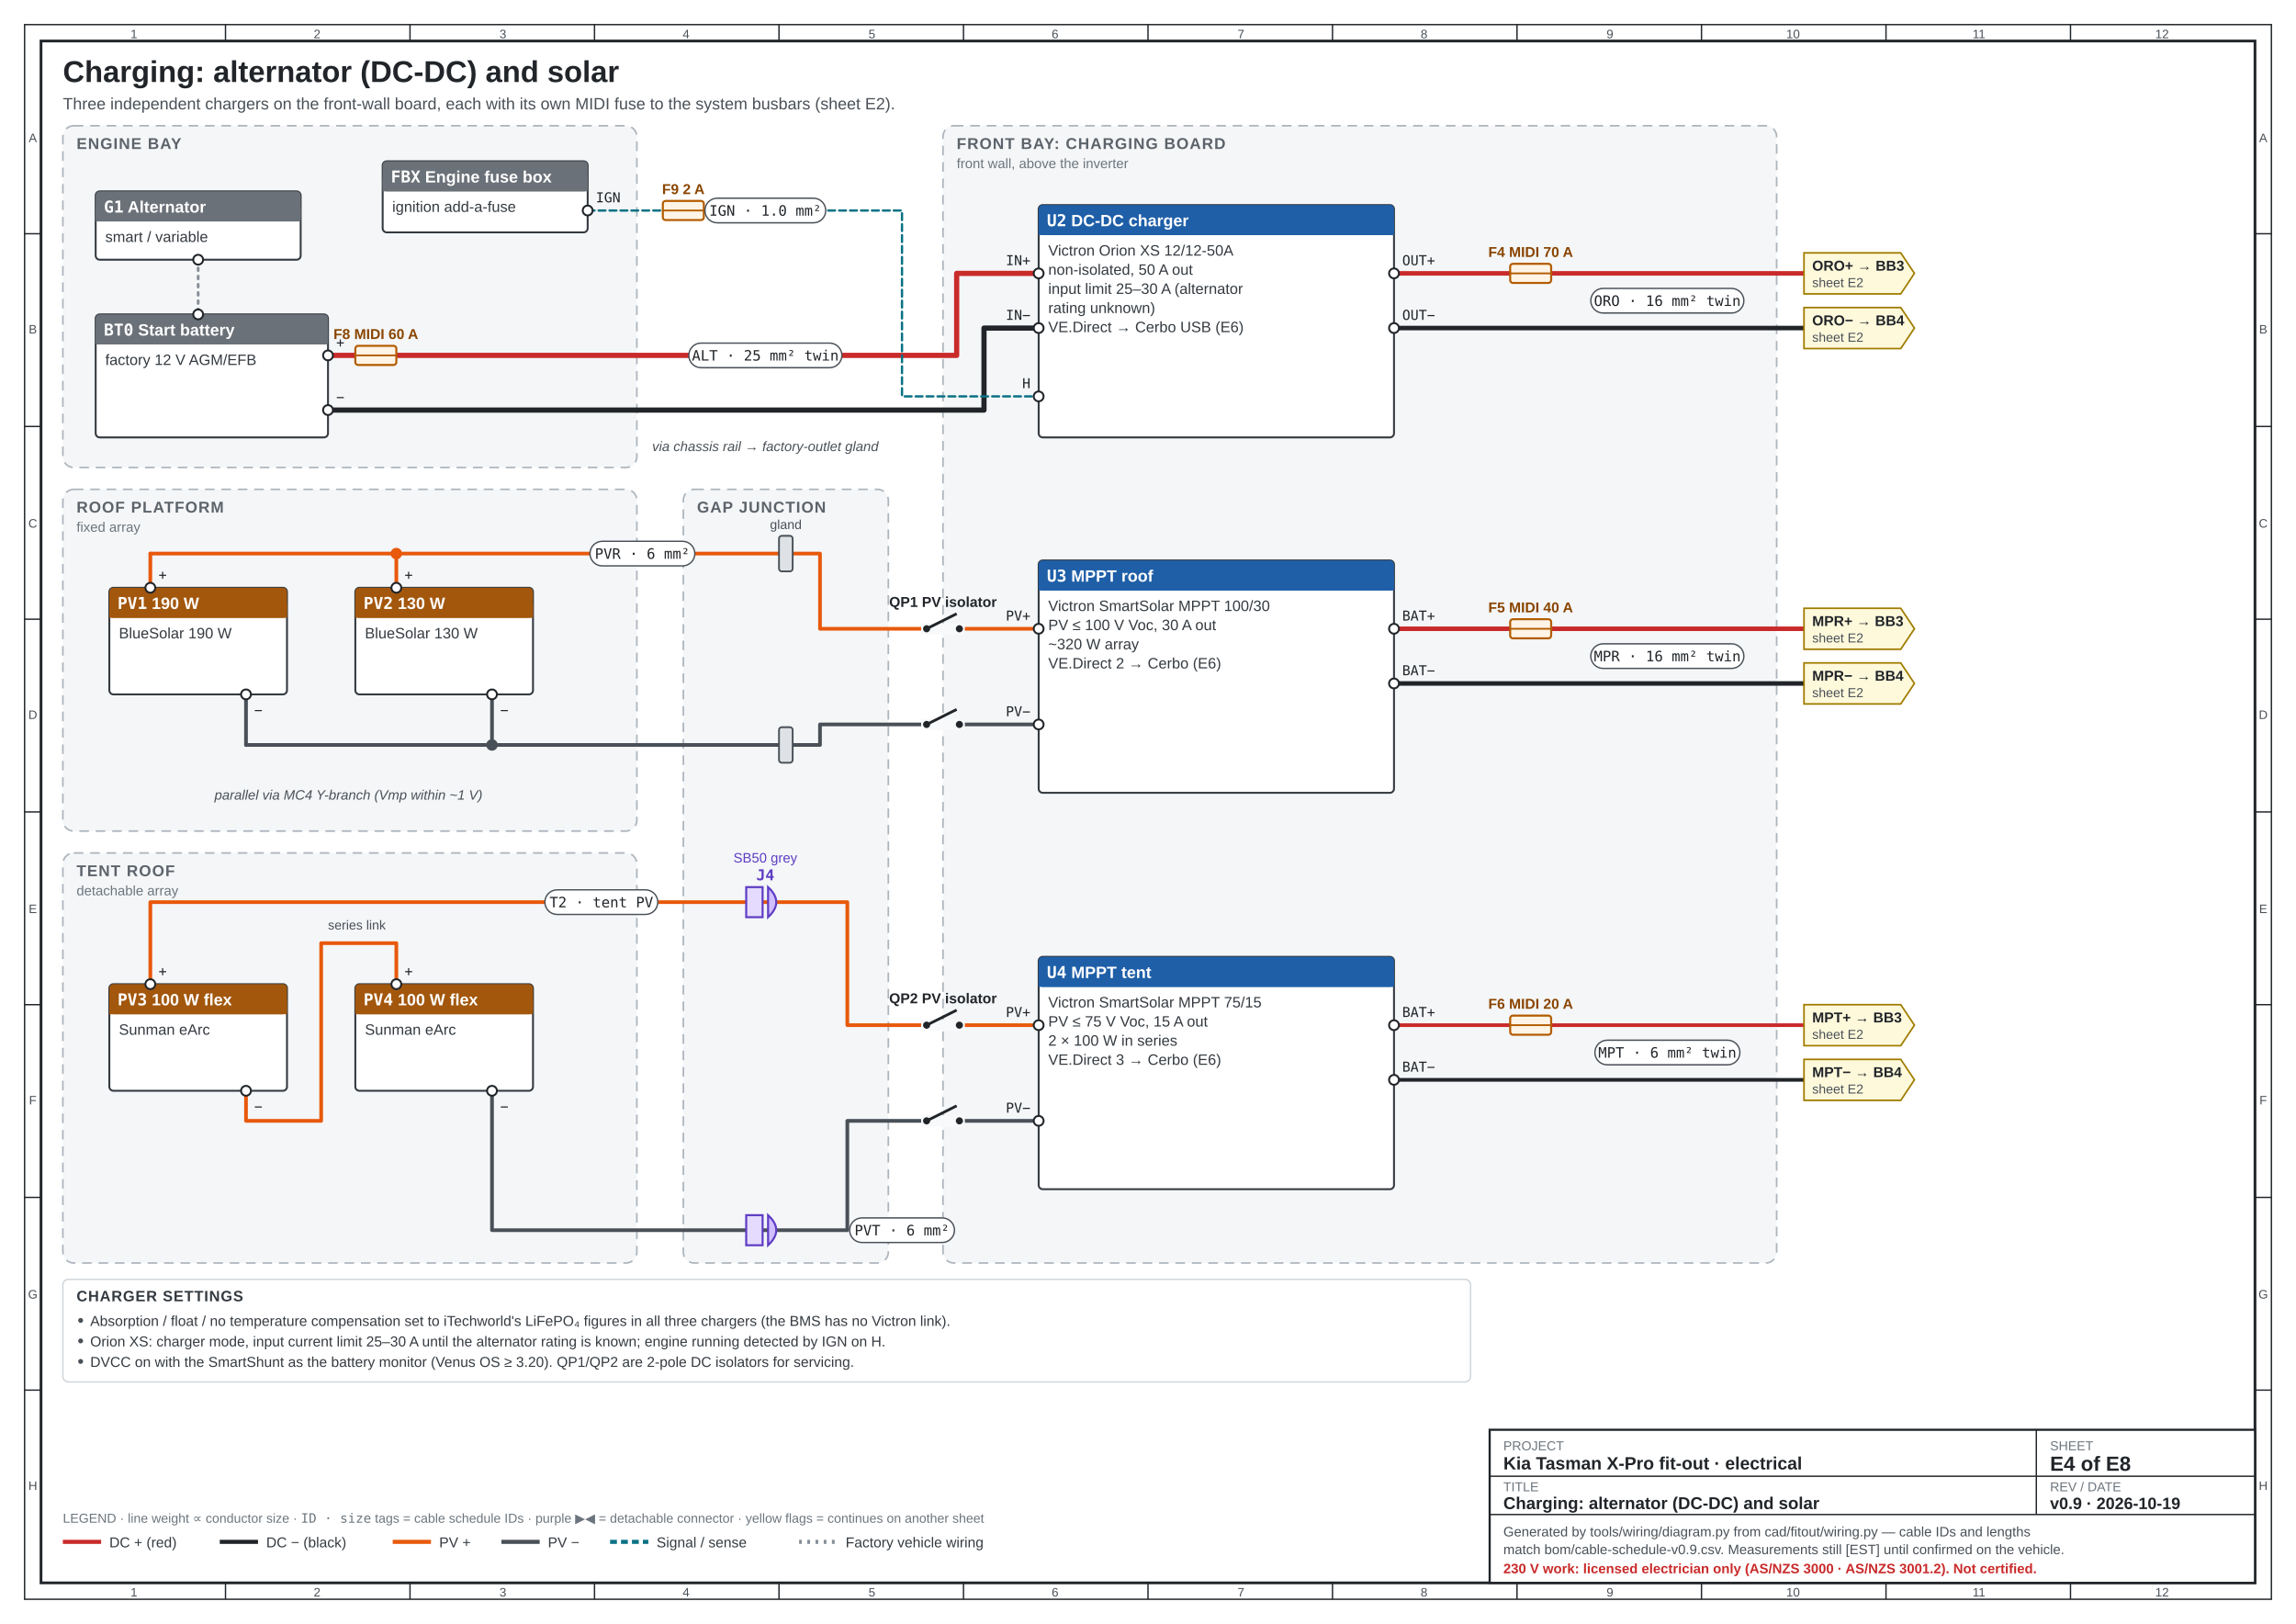
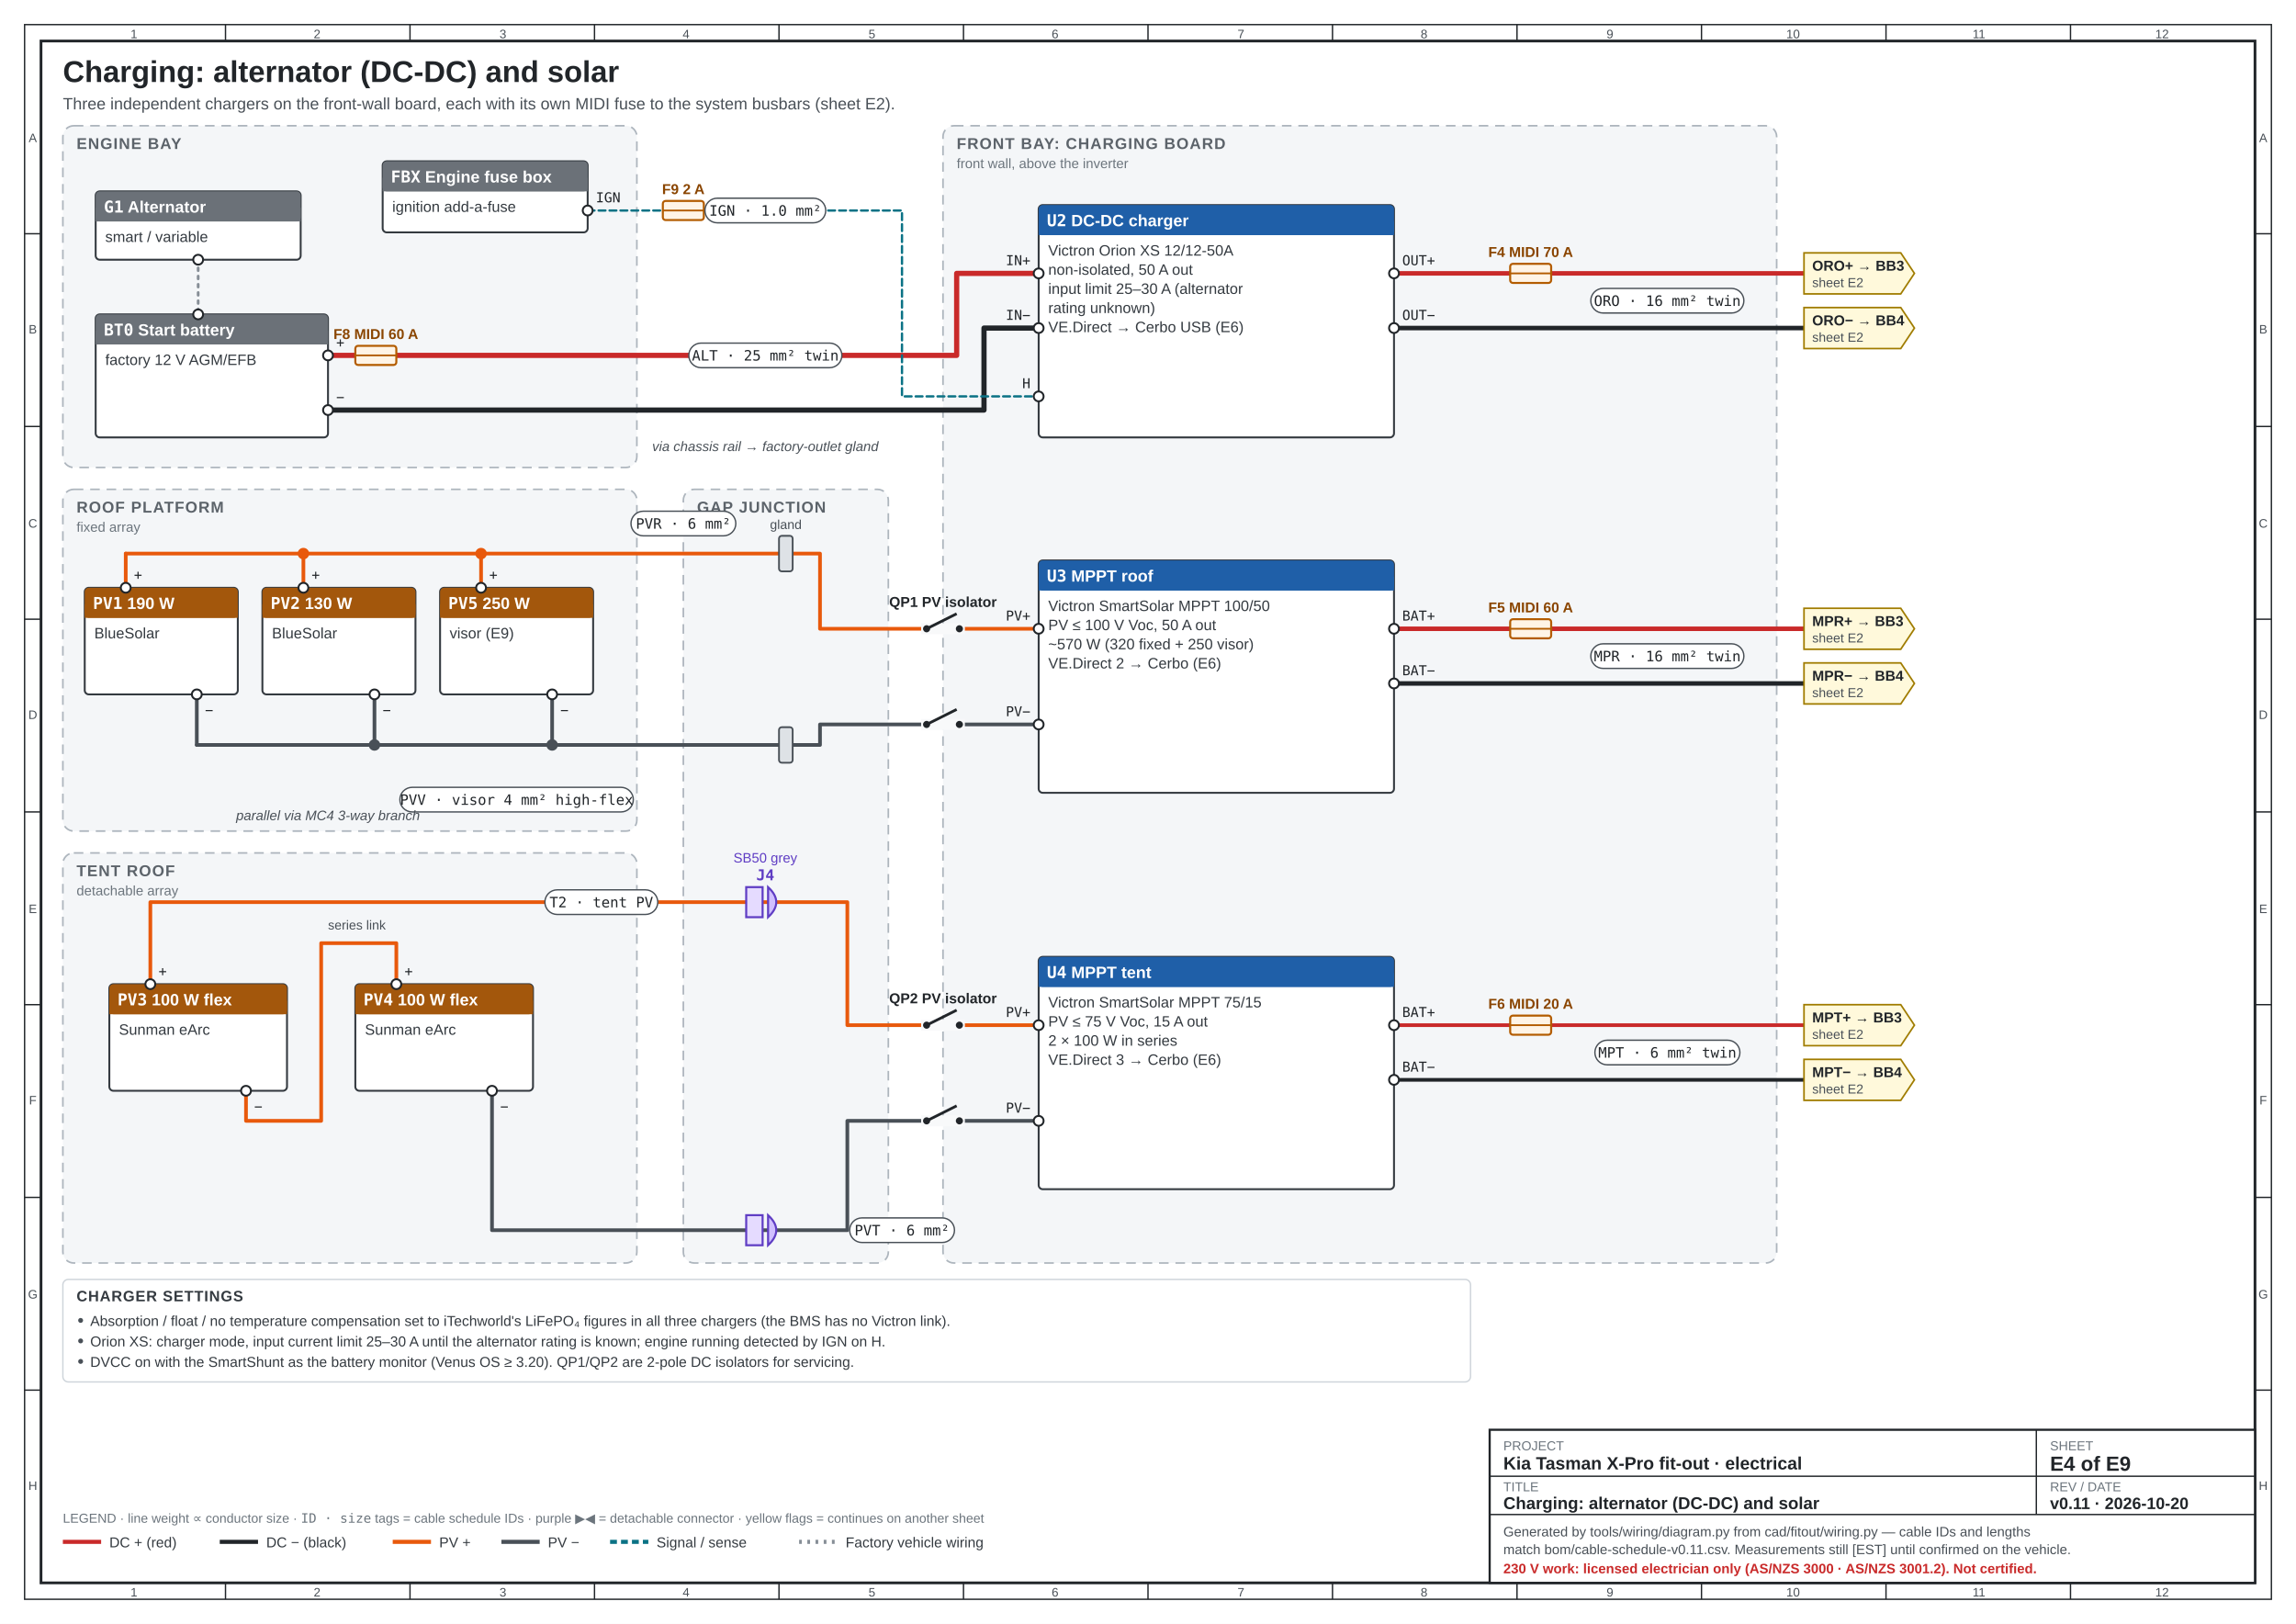
<svg xmlns="http://www.w3.org/2000/svg" viewBox="0 0 1680 1188" width="1680" height="1188" font-family="'IBM Plex Sans', 'Segoe UI', Arial, sans-serif" role="img" aria-label="Charging: alternator (DC-DC) and solar">
  <rect x="0" y="0" width="1680" height="1188" fill="#ffffff" />
  <rect x="18" y="18" width="1644" height="1152" fill="none" stroke="#212529" stroke-width="1" />
  <rect x="30" y="30" width="1620" height="1128" fill="none" stroke="#212529" stroke-width="2" />
  <text x="98" y="28" font-size="9" text-anchor="middle" fill="#495057">1</text>
  <text x="98" y="1168" font-size="9" text-anchor="middle" fill="#495057">1</text>
  <text x="232" y="28" font-size="9" text-anchor="middle" fill="#495057">2</text>
  <text x="232" y="1168" font-size="9" text-anchor="middle" fill="#495057">2</text>
  <line x1="165" y1="18" x2="165" y2="30" stroke="#212529" />
  <line x1="165" y1="1158" x2="165" y2="1170" stroke="#212529" />
  <text x="368" y="28" font-size="9" text-anchor="middle" fill="#495057">3</text>
  <text x="368" y="1168" font-size="9" text-anchor="middle" fill="#495057">3</text>
  <line x1="300" y1="18" x2="300" y2="30" stroke="#212529" />
  <line x1="300" y1="1158" x2="300" y2="1170" stroke="#212529" />
  <text x="502" y="28" font-size="9" text-anchor="middle" fill="#495057">4</text>
  <text x="502" y="1168" font-size="9" text-anchor="middle" fill="#495057">4</text>
  <line x1="435" y1="18" x2="435" y2="30" stroke="#212529" />
  <line x1="435" y1="1158" x2="435" y2="1170" stroke="#212529" />
  <text x="638" y="28" font-size="9" text-anchor="middle" fill="#495057">5</text>
  <text x="638" y="1168" font-size="9" text-anchor="middle" fill="#495057">5</text>
  <line x1="570" y1="18" x2="570" y2="30" stroke="#212529" />
  <line x1="570" y1="1158" x2="570" y2="1170" stroke="#212529" />
  <text x="772" y="28" font-size="9" text-anchor="middle" fill="#495057">6</text>
  <text x="772" y="1168" font-size="9" text-anchor="middle" fill="#495057">6</text>
  <line x1="705" y1="18" x2="705" y2="30" stroke="#212529" />
  <line x1="705" y1="1158" x2="705" y2="1170" stroke="#212529" />
  <text x="908" y="28" font-size="9" text-anchor="middle" fill="#495057">7</text>
  <text x="908" y="1168" font-size="9" text-anchor="middle" fill="#495057">7</text>
  <line x1="840" y1="18" x2="840" y2="30" stroke="#212529" />
  <line x1="840" y1="1158" x2="840" y2="1170" stroke="#212529" />
  <text x="1042" y="28" font-size="9" text-anchor="middle" fill="#495057">8</text>
  <text x="1042" y="1168" font-size="9" text-anchor="middle" fill="#495057">8</text>
  <line x1="975" y1="18" x2="975" y2="30" stroke="#212529" />
  <line x1="975" y1="1158" x2="975" y2="1170" stroke="#212529" />
  <text x="1178" y="28" font-size="9" text-anchor="middle" fill="#495057">9</text>
  <text x="1178" y="1168" font-size="9" text-anchor="middle" fill="#495057">9</text>
  <line x1="1110" y1="18" x2="1110" y2="30" stroke="#212529" />
  <line x1="1110" y1="1158" x2="1110" y2="1170" stroke="#212529" />
  <text x="1312" y="28" font-size="9" text-anchor="middle" fill="#495057">10</text>
  <text x="1312" y="1168" font-size="9" text-anchor="middle" fill="#495057">10</text>
  <line x1="1245" y1="18" x2="1245" y2="30" stroke="#212529" />
  <line x1="1245" y1="1158" x2="1245" y2="1170" stroke="#212529" />
  <text x="1448" y="28" font-size="9" text-anchor="middle" fill="#495057">11</text>
  <text x="1448" y="1168" font-size="9" text-anchor="middle" fill="#495057">11</text>
  <line x1="1380" y1="18" x2="1380" y2="30" stroke="#212529" />
  <line x1="1380" y1="1158" x2="1380" y2="1170" stroke="#212529" />
  <text x="1582" y="28" font-size="9" text-anchor="middle" fill="#495057">12</text>
  <text x="1582" y="1168" font-size="9" text-anchor="middle" fill="#495057">12</text>
  <line x1="1515" y1="18" x2="1515" y2="30" stroke="#212529" />
  <line x1="1515" y1="1158" x2="1515" y2="1170" stroke="#212529" />
  <text x="24" y="104" font-size="9" text-anchor="middle" fill="#495057">A</text>
  <text x="1656" y="104" font-size="9" text-anchor="middle" fill="#495057">A</text>
  <text x="24" y="244" font-size="9" text-anchor="middle" fill="#495057">B</text>
  <text x="1656" y="244" font-size="9" text-anchor="middle" fill="#495057">B</text>
  <line x1="18" y1="171" x2="30" y2="171" stroke="#212529" />
  <line x1="1650" y1="171" x2="1662" y2="171" stroke="#212529" />
  <text x="24" y="386" font-size="9" text-anchor="middle" fill="#495057">C</text>
  <text x="1656" y="386" font-size="9" text-anchor="middle" fill="#495057">C</text>
  <line x1="18" y1="312" x2="30" y2="312" stroke="#212529" />
  <line x1="1650" y1="312" x2="1662" y2="312" stroke="#212529" />
  <text x="24" y="526" font-size="9" text-anchor="middle" fill="#495057">D</text>
  <text x="1656" y="526" font-size="9" text-anchor="middle" fill="#495057">D</text>
  <line x1="18" y1="453" x2="30" y2="453" stroke="#212529" />
  <line x1="1650" y1="453" x2="1662" y2="453" stroke="#212529" />
  <text x="24" y="668" font-size="9" text-anchor="middle" fill="#495057">E</text>
  <text x="1656" y="668" font-size="9" text-anchor="middle" fill="#495057">E</text>
  <line x1="18" y1="594" x2="30" y2="594" stroke="#212529" />
  <line x1="1650" y1="594" x2="1662" y2="594" stroke="#212529" />
  <text x="24" y="808" font-size="9" text-anchor="middle" fill="#495057">F</text>
  <text x="1656" y="808" font-size="9" text-anchor="middle" fill="#495057">F</text>
  <line x1="18" y1="735" x2="30" y2="735" stroke="#212529" />
  <line x1="1650" y1="735" x2="1662" y2="735" stroke="#212529" />
  <text x="24" y="950" font-size="9" text-anchor="middle" fill="#495057">G</text>
  <text x="1656" y="950" font-size="9" text-anchor="middle" fill="#495057">G</text>
  <line x1="18" y1="876" x2="30" y2="876" stroke="#212529" />
  <line x1="1650" y1="876" x2="1662" y2="876" stroke="#212529" />
  <text x="24" y="1090" font-size="9" text-anchor="middle" fill="#495057">H</text>
  <text x="1656" y="1090" font-size="9" text-anchor="middle" fill="#495057">H</text>
  <line x1="18" y1="1017" x2="30" y2="1017" stroke="#212529" />
  <line x1="1650" y1="1017" x2="1662" y2="1017" stroke="#212529" />
  <text x="46" y="60" font-size="22" font-weight="700" fill="#212529">Charging: alternator (DC-DC) and solar</text>
  <text x="46" y="80" font-size="12" fill="#495057">Three independent chargers on the front-wall board, each with its own MIDI fuse to the system busbars (sheet E2).</text>
  <rect x="1090" y="1046" width="560" height="112" fill="#ffffff" stroke="#212529" stroke-width="1.6" />
  <line x1="1090" y1="1080" x2="1650" y2="1080" stroke="#212529" />
  <line x1="1090" y1="1108" x2="1650" y2="1108" stroke="#212529" />
  <line x1="1490" y1="1080" x2="1490" y2="1108" stroke="#212529" />
  <line x1="1490" y1="1046" x2="1490" y2="1080" stroke="#212529" />
  <text x="1100" y="1061" font-size="9.5" fill="#6c757d">PROJECT</text>
  <text x="1100" y="1075" font-size="13" font-weight="700" fill="#212529">Kia Tasman X-Pro fit-out · electrical</text>
  <text x="1500" y="1061" font-size="9.5" fill="#6c757d">SHEET</text>
-   <text x="1500" y="1076" font-size="15" font-weight="700" fill="#212529">E4 of E8</text>
+   <text x="1500" y="1076" font-size="15" font-weight="700" fill="#212529">E4 of E9</text>
  <text x="1100" y="1091" font-size="9.5" fill="#6c757d">TITLE</text>
  <text x="1100" y="1104" font-size="12.5" font-weight="600" fill="#212529">Charging: alternator (DC-DC) and solar</text>
  <text x="1500" y="1091" font-size="9.5" fill="#6c757d">REV / DATE</text>
-   <text x="1500" y="1104" font-size="12" font-weight="600" fill="#212529">v0.9 · 2026-10-19</text>
+   <text x="1500" y="1104" font-size="12" font-weight="600" fill="#212529">v0.11 · 2026-10-20</text>
  <text x="1100" y="1124" font-size="10" fill="#495057">Generated by tools/wiring/diagram.py from cad/fitout/wiring.py — cable IDs and lengths</text>
-   <text x="1100" y="1137" font-size="10" fill="#495057">match bom/cable-schedule-v0.9.csv. Measurements still [EST] until confirmed on the vehicle.</text>
+   <text x="1100" y="1137" font-size="10" fill="#495057">match bom/cable-schedule-v0.11.csv. Measurements still [EST] until confirmed on the vehicle.</text>
  <text x="1100" y="1151" font-size="10" font-weight="700" fill="#c92a2a">230 V work: licensed electrician only (AS/NZS 3000 · AS/NZS 3001.2). Not certified.</text>
  <line x1="46" y1="1128" x2="74" y2="1128" stroke="#c92a2a" stroke-width="3" />
  <text x="80" y="1132" font-size="10.5" fill="#343a40">DC + (red)</text>
  <line x1="160.8" y1="1128" x2="188.8" y2="1128" stroke="#212529" stroke-width="3" />
  <text x="194.8" y="1132" font-size="10.5" fill="#343a40">DC − (black)</text>
  <line x1="287.36" y1="1128" x2="315.36" y2="1128" stroke="#e8590c" stroke-width="3" />
  <text x="321.36" y="1132" font-size="10.5" fill="#343a40">PV +</text>
  <line x1="366.88" y1="1128" x2="394.88" y2="1128" stroke="#495057" stroke-width="3" />
  <text x="400.88" y="1132" font-size="10.5" fill="#343a40">PV −</text>
  <line x1="446.4" y1="1128" x2="474.4" y2="1128" stroke="#0b7285" stroke-width="3" stroke-dasharray="5 3" />
  <text x="480.4" y="1132" font-size="10.5" fill="#343a40">Signal / sense</text>
  <line x1="584.72" y1="1128" x2="612.72" y2="1128" stroke="#868e96" stroke-width="3" stroke-dasharray="2 4" />
  <text x="618.72" y="1132" font-size="10.5" fill="#343a40">Factory vehicle wiring</text>
  <text x="46" y="1114" font-size="9.5" fill="#6c757d">LEGEND · line weight ∝ conductor size · <tspan font-family="'IBM Plex Mono', Consolas, monospace">ID · size</tspan> tags = cable schedule IDs · purple ▶◀ = detachable connector · yellow flags = continues on another sheet</text>
  <rect x="46" y="92" width="420" height="250" rx="8" fill="#f4f6f8" stroke="#adb5bd" stroke-width="1.2" stroke-dasharray="7 5" />
  <text x="56" y="109" font-size="11.5" font-weight="700" letter-spacing="0.06em" fill="#5c636a">ENGINE BAY</text>
  <rect x="46" y="358" width="420" height="250" rx="8" fill="#f4f6f8" stroke="#adb5bd" stroke-width="1.2" stroke-dasharray="7 5" />
  <text x="56" y="375" font-size="11.5" font-weight="700" letter-spacing="0.06em" fill="#5c636a">ROOF PLATFORM</text>
  <text x="56" y="389" font-size="10" fill="#6c757d">fixed array</text>
  <rect x="46" y="624" width="420" height="300" rx="8" fill="#f4f6f8" stroke="#adb5bd" stroke-width="1.2" stroke-dasharray="7 5" />
  <text x="56" y="641" font-size="11.5" font-weight="700" letter-spacing="0.06em" fill="#5c636a">TENT ROOF</text>
  <text x="56" y="655" font-size="10" fill="#6c757d">detachable array</text>
  <rect x="500" y="358" width="150" height="566" rx="8" fill="#f4f6f8" stroke="#adb5bd" stroke-width="1.2" stroke-dasharray="7 5" />
  <text x="510" y="375" font-size="11.5" font-weight="700" letter-spacing="0.06em" fill="#5c636a">GAP JUNCTION</text>
  <rect x="690" y="92" width="610" height="832" rx="8" fill="#f4f6f8" stroke="#adb5bd" stroke-width="1.2" stroke-dasharray="7 5" />
  <text x="700" y="109" font-size="11.5" font-weight="700" letter-spacing="0.06em" fill="#5c636a">FRONT BAY: CHARGING BOARD</text>
  <text x="700" y="123" font-size="10" fill="#6c757d">front wall, above the inverter</text>
  <polyline points="145.0,190.0 145.0,230.0" fill="none" stroke="#868e96" stroke-width="2.0" stroke-dasharray="2 4" stroke-linejoin="round" stroke-linecap="round" />
  <polyline points="240.0,260.0 700.0,260.0 700.0,200.0 760.0,200.0" fill="none" stroke="#c92a2a" stroke-width="3.8" stroke-linejoin="round" stroke-linecap="round" />
  <polyline points="240.0,300.0 720.0,300.0 720.0,240.0 760.0,240.0" fill="none" stroke="#212529" stroke-width="3.8" stroke-linejoin="round" stroke-linecap="round" />
  <polyline points="430.0,154.0 660.0,154.0 660.0,290.0 760.0,290.0" fill="none" stroke="#0b7285" stroke-width="1.7" stroke-dasharray="5 3" stroke-linejoin="round" stroke-linecap="round" />
-   <polyline points="110.0,430.0 110.0,405.0" fill="none" stroke="#e8590c" stroke-width="2.7" stroke-linejoin="round" stroke-linecap="round" />
-   <polyline points="180.0,508.0 180.0,545.0" fill="none" stroke="#495057" stroke-width="2.7" stroke-linejoin="round" stroke-linecap="round" />
-   <polyline points="290.0,430.0 290.0,405.0" fill="none" stroke="#e8590c" stroke-width="2.7" stroke-linejoin="round" stroke-linecap="round" />
-   <polyline points="360.0,508.0 360.0,545.0" fill="none" stroke="#495057" stroke-width="2.7" stroke-linejoin="round" stroke-linecap="round" />
-   <polyline points="110.0,405.0 600.0,405.0 600.0,460.0 760.0,460.0" fill="none" stroke="#e8590c" stroke-width="2.7" stroke-linejoin="round" stroke-linecap="round" />
-   <polyline points="180.0,545.0 600.0,545.0 600.0,530.0 760.0,530.0" fill="none" stroke="#495057" stroke-width="2.7" stroke-linejoin="round" stroke-linecap="round" />
+   <polyline points="92.0,430.0 92.0,405.0" fill="none" stroke="#e8590c" stroke-width="2.7" stroke-linejoin="round" stroke-linecap="round" />
+   <polyline points="144.0,508.0 144.0,545.0" fill="none" stroke="#495057" stroke-width="2.7" stroke-linejoin="round" stroke-linecap="round" />
+   <polyline points="222.0,430.0 222.0,405.0" fill="none" stroke="#e8590c" stroke-width="2.7" stroke-linejoin="round" stroke-linecap="round" />
+   <polyline points="274.0,508.0 274.0,545.0" fill="none" stroke="#495057" stroke-width="2.7" stroke-linejoin="round" stroke-linecap="round" />
+   <polyline points="352.0,430.0 352.0,405.0" fill="none" stroke="#e8590c" stroke-width="2.7" stroke-linejoin="round" stroke-linecap="round" />
+   <polyline points="404.0,508.0 404.0,545.0" fill="none" stroke="#495057" stroke-width="2.7" stroke-linejoin="round" stroke-linecap="round" />
+   <polyline points="92.0,405.0 600.0,405.0 600.0,460.0 760.0,460.0" fill="none" stroke="#e8590c" stroke-width="2.7" stroke-linejoin="round" stroke-linecap="round" />
+   <polyline points="144.0,545.0 600.0,545.0 600.0,530.0 760.0,530.0" fill="none" stroke="#495057" stroke-width="2.7" stroke-linejoin="round" stroke-linecap="round" />
  <polyline points="180.0,798.0 180.0,820.0 235.0,820.0 235.0,690.0 290.0,690.0 290.0,720.0" fill="none" stroke="#e8590c" stroke-width="2.7" stroke-linejoin="round" stroke-linecap="round" />
  <polyline points="110.0,720.0 110.0,660.0 620.0,660.0 620.0,750.0 760.0,750.0" fill="none" stroke="#e8590c" stroke-width="2.7" stroke-linejoin="round" stroke-linecap="round" />
  <polyline points="360.0,798.0 360.0,900.0 620.0,900.0 620.0,820.0 760.0,820.0" fill="none" stroke="#495057" stroke-width="2.7" stroke-linejoin="round" stroke-linecap="round" />
  <polyline points="1020.0,200.0 1320.0,200.0" fill="none" stroke="#c92a2a" stroke-width="3.3" stroke-linejoin="round" stroke-linecap="round" />
  <polyline points="1020.0,240.0 1320.0,240.0" fill="none" stroke="#212529" stroke-width="3.3" stroke-linejoin="round" stroke-linecap="round" />
  <polyline points="1020.0,460.0 1320.0,460.0" fill="none" stroke="#c92a2a" stroke-width="3.3" stroke-linejoin="round" stroke-linecap="round" />
  <polyline points="1020.0,500.0 1320.0,500.0" fill="none" stroke="#212529" stroke-width="3.3" stroke-linejoin="round" stroke-linecap="round" />
  <polyline points="1020.0,750.0 1320.0,750.0" fill="none" stroke="#c92a2a" stroke-width="2.7" stroke-linejoin="round" stroke-linecap="round" />
  <polyline points="1020.0,790.0 1320.0,790.0" fill="none" stroke="#212529" stroke-width="2.7" stroke-linejoin="round" stroke-linecap="round" />
  <rect x="260" y="253" width="30" height="14" rx="2" fill="#fff4e6" stroke="#b35c00" stroke-width="1.5" />
  <line x1="260" y1="260" x2="290" y2="260" stroke="#b35c00" stroke-width="1.3" />
  <text x="275.0" y="248.0" font-size="10.5" text-anchor="middle" font-weight="600" fill="#8a4500">F8 MIDI 60 A</text>
  <rect x="485" y="147" width="30" height="14" rx="2" fill="#fff4e6" stroke="#b35c00" stroke-width="1.5" />
  <line x1="485" y1="154" x2="515" y2="154" stroke="#b35c00" stroke-width="1.3" />
  <text x="500.0" y="142.0" font-size="10.5" text-anchor="middle" font-weight="600" fill="#8a4500">F9 2 A</text>
-   <circle cx="290" cy="405" r="4.2" fill="#e8590c" />
-   <circle cx="360" cy="545" r="4.2" fill="#495057" />
+   <circle cx="222" cy="405" r="4.2" fill="#e8590c" />
+   <circle cx="274" cy="545" r="4.2" fill="#495057" />
+   <circle cx="352" cy="405" r="4.2" fill="#e8590c" />
+   <circle cx="404" cy="545" r="4.2" fill="#495057" />
  <rect x="570" y="392" width="10" height="26" rx="2" fill="#dee2e6" stroke="#495057" stroke-width="1.3" />
  <text x="575.0" y="387.0" font-size="9.5" text-anchor="middle" font-weight="400" fill="#495057">gland</text>
  <rect x="570" y="532" width="10" height="26" rx="2" fill="#dee2e6" stroke="#495057" stroke-width="1.3" />
  <rect x="674" y="456" width="32" height="8" fill="#f8f9fa" />
  <circle cx="678" cy="460" r="2.6" fill="#212529" />
  <circle cx="702" cy="460" r="2.6" fill="#212529" />
  <line x1="678" y1="460" x2="700" y2="449" stroke="#212529" stroke-width="2" />
  <text x="690.0" y="444.0" font-size="10.5" text-anchor="middle" font-weight="600" fill="#212529">QP1 PV isolator</text>
  <rect x="674" y="526" width="32" height="8" fill="#f8f9fa" />
  <circle cx="678" cy="530" r="2.6" fill="#212529" />
  <circle cx="702" cy="530" r="2.6" fill="#212529" />
  <line x1="678" y1="530" x2="700" y2="519" stroke="#212529" stroke-width="2" />
  <text x="690.0" y="550.0" font-size="10.5" text-anchor="middle" font-weight="600" fill="#212529"> </text>
  <path d="M546,649 L558,649 L558,671 L546,671 Z" fill="#e5dbff" stroke="#5f3dc4" stroke-width="1.5" />
  <path d="M562,649 Q574,660 562,671 Z" fill="#d0bfff" stroke="#5f3dc4" stroke-width="1.5" />
  <text x="560.0" y="644.0" font-size="11" text-anchor="middle" font-weight="700" fill="#5f3dc4" font-family="'IBM Plex Mono', Consolas, monospace">J4</text>
  <text x="560.0" y="631.0" font-size="10" text-anchor="middle" font-weight="400" fill="#5f3dc4">SB50 grey</text>
  <path d="M546,889 L558,889 L558,911 L546,911 Z" fill="#e5dbff" stroke="#5f3dc4" stroke-width="1.5" />
  <path d="M562,889 Q574,900 562,911 Z" fill="#d0bfff" stroke="#5f3dc4" stroke-width="1.5" />
  <text x="560.0" y="926.0" font-size="11" text-anchor="middle" font-weight="700" fill="#5f3dc4" font-family="'IBM Plex Mono', Consolas, monospace" />
  <rect x="674" y="746" width="32" height="8" fill="#f8f9fa" />
  <circle cx="678" cy="750" r="2.6" fill="#212529" />
  <circle cx="702" cy="750" r="2.6" fill="#212529" />
  <line x1="678" y1="750" x2="700" y2="739" stroke="#212529" stroke-width="2" />
  <text x="690.0" y="734.0" font-size="10.5" text-anchor="middle" font-weight="600" fill="#212529">QP2 PV isolator</text>
  <rect x="674" y="816" width="32" height="8" fill="#f8f9fa" />
  <circle cx="678" cy="820" r="2.6" fill="#212529" />
  <circle cx="702" cy="820" r="2.6" fill="#212529" />
  <line x1="678" y1="820" x2="700" y2="809" stroke="#212529" stroke-width="2" />
  <text x="690.0" y="840.0" font-size="10.5" text-anchor="middle" font-weight="600" fill="#212529"> </text>
  <rect x="1105" y="193" width="30" height="14" rx="2" fill="#fff4e6" stroke="#b35c00" stroke-width="1.5" />
  <line x1="1105" y1="200" x2="1135" y2="200" stroke="#b35c00" stroke-width="1.3" />
  <text x="1120.0" y="188.0" font-size="10.5" text-anchor="middle" font-weight="600" fill="#8a4500">F4 MIDI 70 A</text>
  <rect x="1105" y="453" width="30" height="14" rx="2" fill="#fff4e6" stroke="#b35c00" stroke-width="1.5" />
  <line x1="1105" y1="460" x2="1135" y2="460" stroke="#b35c00" stroke-width="1.3" />
-   <text x="1120.0" y="448.0" font-size="10.5" text-anchor="middle" font-weight="600" fill="#8a4500">F5 MIDI 40 A</text>
+   <text x="1120.0" y="448.0" font-size="10.5" text-anchor="middle" font-weight="600" fill="#8a4500">F5 MIDI 60 A</text>
  <rect x="1105" y="743" width="30" height="14" rx="2" fill="#fff4e6" stroke="#b35c00" stroke-width="1.5" />
  <line x1="1105" y1="750" x2="1135" y2="750" stroke="#b35c00" stroke-width="1.3" />
  <text x="1120.0" y="738.0" font-size="10.5" text-anchor="middle" font-weight="600" fill="#8a4500">F6 MIDI 20 A</text>
  <g class="blk">
    <rect x="70" y="140" width="150" height="50" rx="3" fill="#ffffff" stroke="#343a40" stroke-width="1.4" />
    <rect x="70" y="140" width="150" height="22" rx="3" fill="#6b7178" />
    <rect x="70" y="152" width="150" height="10" fill="#6b7178" />
    <text x="76" y="155.5" font-size="12" font-weight="600" fill="#fff">
      <tspan font-family="'IBM Plex Mono', Consolas, monospace" font-weight="700">G1</tspan>  Alternator</text>
    <text x="77" y="177" font-size="11" fill="#343a40">smart / variable</text>
    <circle cx="145" cy="190" r="3.6" fill="#fff" stroke="#212529" stroke-width="1.4" />
  </g>
  <g class="blk">
    <rect x="70" y="230" width="170" height="90" rx="3" fill="#ffffff" stroke="#343a40" stroke-width="1.4" />
    <rect x="70" y="230" width="170" height="22" rx="3" fill="#6b7178" />
    <rect x="70" y="242" width="170" height="10" fill="#6b7178" />
    <text x="76" y="245.5" font-size="12" font-weight="600" fill="#fff">
      <tspan font-family="'IBM Plex Mono', Consolas, monospace" font-weight="700">BT0</tspan>  Start battery</text>
    <text x="77" y="267" font-size="11" fill="#343a40">factory 12 V AGM/EFB</text>
    <circle cx="145" cy="230" r="3.6" fill="#fff" stroke="#212529" stroke-width="1.4" />
    <circle cx="240" cy="260" r="3.6" fill="#fff" stroke="#212529" stroke-width="1.4" />
    <text x="246" y="254" font-size="10" font-family="'IBM Plex Mono', Consolas, monospace" fill="#212529">+</text>
    <circle cx="240" cy="300" r="3.6" fill="#fff" stroke="#212529" stroke-width="1.4" />
    <text x="246" y="294" font-size="10" font-family="'IBM Plex Mono', Consolas, monospace" fill="#212529">−</text>
  </g>
  <g class="blk">
    <rect x="280" y="118" width="150" height="52" rx="3" fill="#ffffff" stroke="#343a40" stroke-width="1.4" />
    <rect x="280" y="118" width="150" height="22" rx="3" fill="#6b7178" />
    <rect x="280" y="130" width="150" height="10" fill="#6b7178" />
    <text x="286" y="133.5" font-size="12" font-weight="600" fill="#fff">
      <tspan font-family="'IBM Plex Mono', Consolas, monospace" font-weight="700">FBX</tspan>  Engine fuse box</text>
    <text x="287" y="155" font-size="11" fill="#343a40">ignition add-a-fuse</text>
    <circle cx="430" cy="154" r="3.6" fill="#fff" stroke="#212529" stroke-width="1.4" />
    <text x="436" y="148" font-size="10" font-family="'IBM Plex Mono', Consolas, monospace" fill="#212529">IGN</text>
  </g>
  <g class="blk">
    <rect x="760" y="150" width="260" height="170" rx="3" fill="#ffffff" stroke="#343a40" stroke-width="1.4" />
    <rect x="760" y="150" width="260" height="22" rx="3" fill="#1f5fa8" />
    <rect x="760" y="162" width="260" height="10" fill="#1f5fa8" />
    <text x="766" y="165.5" font-size="12" font-weight="600" fill="#fff">
      <tspan font-family="'IBM Plex Mono', Consolas, monospace" font-weight="700">U2</tspan>  DC-DC charger</text>
    <text x="767" y="187" font-size="11" fill="#343a40">Victron Orion XS 12/12-50A</text>
    <text x="767" y="201" font-size="11" fill="#343a40">non-isolated, 50 A out</text>
    <text x="767" y="215" font-size="11" fill="#343a40">input limit 25–30 A (alternator</text>
    <text x="767" y="229" font-size="11" fill="#343a40">rating unknown)</text>
    <text x="767" y="243" font-size="11" fill="#343a40">VE.Direct → Cerbo USB (E6)</text>
    <circle cx="760" cy="200" r="3.6" fill="#fff" stroke="#212529" stroke-width="1.4" />
    <text x="754" y="194" font-size="10" font-family="'IBM Plex Mono', Consolas, monospace" fill="#212529" text-anchor="end">IN+</text>
    <circle cx="760" cy="240" r="3.6" fill="#fff" stroke="#212529" stroke-width="1.4" />
    <text x="754" y="234" font-size="10" font-family="'IBM Plex Mono', Consolas, monospace" fill="#212529" text-anchor="end">IN−</text>
    <circle cx="760" cy="290" r="3.6" fill="#fff" stroke="#212529" stroke-width="1.4" />
    <text x="754" y="284" font-size="10" font-family="'IBM Plex Mono', Consolas, monospace" fill="#212529" text-anchor="end">H</text>
    <circle cx="1020" cy="200" r="3.6" fill="#fff" stroke="#212529" stroke-width="1.4" />
    <text x="1026" y="194" font-size="10" font-family="'IBM Plex Mono', Consolas, monospace" fill="#212529">OUT+</text>
    <circle cx="1020" cy="240" r="3.6" fill="#fff" stroke="#212529" stroke-width="1.4" />
    <text x="1026" y="234" font-size="10" font-family="'IBM Plex Mono', Consolas, monospace" fill="#212529">OUT−</text>
  </g>
  <g class="blk">
-     <rect x="80" y="430" width="130" height="78" rx="3" fill="#ffffff" stroke="#343a40" stroke-width="1.4" />
-     <rect x="80" y="430" width="130" height="22" rx="3" fill="#a3570c" />
-     <rect x="80" y="442" width="130" height="10" fill="#a3570c" />
-     <text x="86" y="445.5" font-size="12" font-weight="600" fill="#fff">
+     <rect x="62" y="430" width="112" height="78" rx="3" fill="#ffffff" stroke="#343a40" stroke-width="1.4" />
+     <rect x="62" y="430" width="112" height="22" rx="3" fill="#a3570c" />
+     <rect x="62" y="442" width="112" height="10" fill="#a3570c" />
+     <text x="68" y="445.5" font-size="12" font-weight="600" fill="#fff">
      <tspan font-family="'IBM Plex Mono', Consolas, monospace" font-weight="700">PV1</tspan>  190 W</text>
-     <text x="87" y="467" font-size="11" fill="#343a40">BlueSolar 190 W</text>
-     <circle cx="110" cy="430" r="3.6" fill="#fff" stroke="#212529" stroke-width="1.4" />
-     <text x="116" y="424" font-size="10" font-family="'IBM Plex Mono', Consolas, monospace" fill="#212529">+</text>
-     <circle cx="180" cy="508" r="3.6" fill="#fff" stroke="#212529" stroke-width="1.4" />
-     <text x="186" y="523" font-size="10" font-family="'IBM Plex Mono', Consolas, monospace" fill="#212529">−</text>
-   </g>
-   <g class="blk">
-     <rect x="260" y="430" width="130" height="78" rx="3" fill="#ffffff" stroke="#343a40" stroke-width="1.4" />
-     <rect x="260" y="430" width="130" height="22" rx="3" fill="#a3570c" />
-     <rect x="260" y="442" width="130" height="10" fill="#a3570c" />
-     <text x="266" y="445.5" font-size="12" font-weight="600" fill="#fff">
+     <text x="69" y="467" font-size="11" fill="#343a40">BlueSolar</text>
+     <circle cx="92" cy="430" r="3.6" fill="#fff" stroke="#212529" stroke-width="1.4" />
+     <text x="98" y="424" font-size="10" font-family="'IBM Plex Mono', Consolas, monospace" fill="#212529">+</text>
+     <circle cx="144" cy="508" r="3.6" fill="#fff" stroke="#212529" stroke-width="1.4" />
+     <text x="150" y="523" font-size="10" font-family="'IBM Plex Mono', Consolas, monospace" fill="#212529">−</text>
+   </g>
+   <g class="blk">
+     <rect x="192" y="430" width="112" height="78" rx="3" fill="#ffffff" stroke="#343a40" stroke-width="1.4" />
+     <rect x="192" y="430" width="112" height="22" rx="3" fill="#a3570c" />
+     <rect x="192" y="442" width="112" height="10" fill="#a3570c" />
+     <text x="198" y="445.5" font-size="12" font-weight="600" fill="#fff">
      <tspan font-family="'IBM Plex Mono', Consolas, monospace" font-weight="700">PV2</tspan>  130 W</text>
-     <text x="267" y="467" font-size="11" fill="#343a40">BlueSolar 130 W</text>
-     <circle cx="290" cy="430" r="3.6" fill="#fff" stroke="#212529" stroke-width="1.4" />
-     <text x="296" y="424" font-size="10" font-family="'IBM Plex Mono', Consolas, monospace" fill="#212529">+</text>
-     <circle cx="360" cy="508" r="3.6" fill="#fff" stroke="#212529" stroke-width="1.4" />
-     <text x="366" y="523" font-size="10" font-family="'IBM Plex Mono', Consolas, monospace" fill="#212529">−</text>
+     <text x="199" y="467" font-size="11" fill="#343a40">BlueSolar</text>
+     <circle cx="222" cy="430" r="3.6" fill="#fff" stroke="#212529" stroke-width="1.4" />
+     <text x="228" y="424" font-size="10" font-family="'IBM Plex Mono', Consolas, monospace" fill="#212529">+</text>
+     <circle cx="274" cy="508" r="3.6" fill="#fff" stroke="#212529" stroke-width="1.4" />
+     <text x="280" y="523" font-size="10" font-family="'IBM Plex Mono', Consolas, monospace" fill="#212529">−</text>
+   </g>
+   <g class="blk">
+     <rect x="322" y="430" width="112" height="78" rx="3" fill="#ffffff" stroke="#343a40" stroke-width="1.4" />
+     <rect x="322" y="430" width="112" height="22" rx="3" fill="#a3570c" />
+     <rect x="322" y="442" width="112" height="10" fill="#a3570c" />
+     <text x="328" y="445.5" font-size="12" font-weight="600" fill="#fff">
+       <tspan font-family="'IBM Plex Mono', Consolas, monospace" font-weight="700">PV5</tspan>  250 W</text>
+     <text x="329" y="467" font-size="11" fill="#343a40">visor (E9)</text>
+     <circle cx="352" cy="430" r="3.6" fill="#fff" stroke="#212529" stroke-width="1.4" />
+     <text x="358" y="424" font-size="10" font-family="'IBM Plex Mono', Consolas, monospace" fill="#212529">+</text>
+     <circle cx="404" cy="508" r="3.6" fill="#fff" stroke="#212529" stroke-width="1.4" />
+     <text x="410" y="523" font-size="10" font-family="'IBM Plex Mono', Consolas, monospace" fill="#212529">−</text>
  </g>
  <g class="blk">
    <rect x="760" y="410" width="260" height="170" rx="3" fill="#ffffff" stroke="#343a40" stroke-width="1.4" />
    <rect x="760" y="410" width="260" height="22" rx="3" fill="#1f5fa8" />
    <rect x="760" y="422" width="260" height="10" fill="#1f5fa8" />
    <text x="766" y="425.5" font-size="12" font-weight="600" fill="#fff">
      <tspan font-family="'IBM Plex Mono', Consolas, monospace" font-weight="700">U3</tspan>  MPPT roof</text>
-     <text x="767" y="447" font-size="11" fill="#343a40">Victron SmartSolar MPPT 100/30</text>
-     <text x="767" y="461" font-size="11" fill="#343a40">PV ≤ 100 V Voc, 30 A out</text>
-     <text x="767" y="475" font-size="11" fill="#343a40">~320 W array</text>
+     <text x="767" y="447" font-size="11" fill="#343a40">Victron SmartSolar MPPT 100/50</text>
+     <text x="767" y="461" font-size="11" fill="#343a40">PV ≤ 100 V Voc, 50 A out</text>
+     <text x="767" y="475" font-size="11" fill="#343a40">~570 W (320 fixed + 250 visor)</text>
    <text x="767" y="489" font-size="11" fill="#343a40">VE.Direct 2 → Cerbo (E6)</text>
    <circle cx="760" cy="460" r="3.6" fill="#fff" stroke="#212529" stroke-width="1.4" />
    <text x="754" y="454" font-size="10" font-family="'IBM Plex Mono', Consolas, monospace" fill="#212529" text-anchor="end">PV+</text>
    <circle cx="760" cy="530" r="3.6" fill="#fff" stroke="#212529" stroke-width="1.4" />
    <text x="754" y="524" font-size="10" font-family="'IBM Plex Mono', Consolas, monospace" fill="#212529" text-anchor="end">PV−</text>
    <circle cx="1020" cy="460" r="3.6" fill="#fff" stroke="#212529" stroke-width="1.4" />
    <text x="1026" y="454" font-size="10" font-family="'IBM Plex Mono', Consolas, monospace" fill="#212529">BAT+</text>
    <circle cx="1020" cy="500" r="3.6" fill="#fff" stroke="#212529" stroke-width="1.4" />
    <text x="1026" y="494" font-size="10" font-family="'IBM Plex Mono', Consolas, monospace" fill="#212529">BAT−</text>
  </g>
  <g class="blk">
    <rect x="80" y="720" width="130" height="78" rx="3" fill="#ffffff" stroke="#343a40" stroke-width="1.4" />
    <rect x="80" y="720" width="130" height="22" rx="3" fill="#a3570c" />
    <rect x="80" y="732" width="130" height="10" fill="#a3570c" />
    <text x="86" y="735.5" font-size="12" font-weight="600" fill="#fff">
      <tspan font-family="'IBM Plex Mono', Consolas, monospace" font-weight="700">PV3</tspan>  100 W flex</text>
    <text x="87" y="757" font-size="11" fill="#343a40">Sunman eArc</text>
    <circle cx="110" cy="720" r="3.6" fill="#fff" stroke="#212529" stroke-width="1.4" />
    <text x="116" y="714" font-size="10" font-family="'IBM Plex Mono', Consolas, monospace" fill="#212529">+</text>
    <circle cx="180" cy="798" r="3.6" fill="#fff" stroke="#212529" stroke-width="1.4" />
    <text x="186" y="813" font-size="10" font-family="'IBM Plex Mono', Consolas, monospace" fill="#212529">−</text>
  </g>
  <g class="blk">
    <rect x="260" y="720" width="130" height="78" rx="3" fill="#ffffff" stroke="#343a40" stroke-width="1.4" />
    <rect x="260" y="720" width="130" height="22" rx="3" fill="#a3570c" />
    <rect x="260" y="732" width="130" height="10" fill="#a3570c" />
    <text x="266" y="735.5" font-size="12" font-weight="600" fill="#fff">
      <tspan font-family="'IBM Plex Mono', Consolas, monospace" font-weight="700">PV4</tspan>  100 W flex</text>
    <text x="267" y="757" font-size="11" fill="#343a40">Sunman eArc</text>
    <circle cx="290" cy="720" r="3.6" fill="#fff" stroke="#212529" stroke-width="1.4" />
    <text x="296" y="714" font-size="10" font-family="'IBM Plex Mono', Consolas, monospace" fill="#212529">+</text>
    <circle cx="360" cy="798" r="3.6" fill="#fff" stroke="#212529" stroke-width="1.4" />
    <text x="366" y="813" font-size="10" font-family="'IBM Plex Mono', Consolas, monospace" fill="#212529">−</text>
  </g>
  <g class="blk">
    <rect x="760" y="700" width="260" height="170" rx="3" fill="#ffffff" stroke="#343a40" stroke-width="1.4" />
    <rect x="760" y="700" width="260" height="22" rx="3" fill="#1f5fa8" />
    <rect x="760" y="712" width="260" height="10" fill="#1f5fa8" />
    <text x="766" y="715.5" font-size="12" font-weight="600" fill="#fff">
      <tspan font-family="'IBM Plex Mono', Consolas, monospace" font-weight="700">U4</tspan>  MPPT tent</text>
    <text x="767" y="737" font-size="11" fill="#343a40">Victron SmartSolar MPPT 75/15</text>
    <text x="767" y="751" font-size="11" fill="#343a40">PV ≤ 75 V Voc, 15 A out</text>
    <text x="767" y="765" font-size="11" fill="#343a40">2 × 100 W in series</text>
    <text x="767" y="779" font-size="11" fill="#343a40">VE.Direct 3 → Cerbo (E6)</text>
    <circle cx="760" cy="750" r="3.6" fill="#fff" stroke="#212529" stroke-width="1.4" />
    <text x="754" y="744" font-size="10" font-family="'IBM Plex Mono', Consolas, monospace" fill="#212529" text-anchor="end">PV+</text>
    <circle cx="760" cy="820" r="3.6" fill="#fff" stroke="#212529" stroke-width="1.4" />
    <text x="754" y="814" font-size="10" font-family="'IBM Plex Mono', Consolas, monospace" fill="#212529" text-anchor="end">PV−</text>
    <circle cx="1020" cy="750" r="3.6" fill="#fff" stroke="#212529" stroke-width="1.4" />
    <text x="1026" y="744" font-size="10" font-family="'IBM Plex Mono', Consolas, monospace" fill="#212529">BAT+</text>
    <circle cx="1020" cy="790" r="3.6" fill="#fff" stroke="#212529" stroke-width="1.4" />
    <text x="1026" y="784" font-size="10" font-family="'IBM Plex Mono', Consolas, monospace" fill="#212529">BAT−</text>
  </g>
  <g>
    <rect x="504.0" y="251.0" width="112.0" height="18" rx="9" fill="#ffffff" stroke="#495057" stroke-width="1" />
    <text x="560.0" y="263.8" font-size="10.5" font-family="'IBM Plex Mono', Consolas, monospace" text-anchor="middle" fill="#212529">ALT · 25 mm² twin</text>
  </g>
  <g>
    <rect x="515.8" y="145.0" width="88.4" height="18" rx="9" fill="#ffffff" stroke="#495057" stroke-width="1" />
    <text x="560.0" y="157.8" font-size="10.5" font-family="'IBM Plex Mono', Consolas, monospace" text-anchor="middle" fill="#212529">IGN · 1.0 mm²</text>
  </g>
  <g>
-     <rect x="431.7" y="396.0" width="76.7" height="18" rx="9" fill="#ffffff" stroke="#495057" stroke-width="1" />
-     <text x="470.0" y="408.8" font-size="10.5" font-family="'IBM Plex Mono', Consolas, monospace" text-anchor="middle" fill="#212529">PVR · 6 mm²</text>
+     <rect x="292.6" y="576.0" width="170.8" height="18" rx="9" fill="#ffffff" stroke="#495057" stroke-width="1" />
+     <text x="378.0" y="588.8" font-size="10.5" font-family="'IBM Plex Mono', Consolas, monospace" text-anchor="middle" fill="#212529">PVV · visor 4 mm² high-flex</text>
+   </g>
+   <g>
+     <rect x="461.7" y="374.0" width="76.7" height="18" rx="9" fill="#ffffff" stroke="#495057" stroke-width="1" />
+     <text x="500.0" y="386.8" font-size="10.5" font-family="'IBM Plex Mono', Consolas, monospace" text-anchor="middle" fill="#212529">PVR · 6 mm²</text>
  </g>
  <g>
    <rect x="398.7" y="651.0" width="82.6" height="18" rx="9" fill="#ffffff" stroke="#495057" stroke-width="1" />
    <text x="440.0" y="663.8" font-size="10.5" font-family="'IBM Plex Mono', Consolas, monospace" text-anchor="middle" fill="#212529">T2 · tent PV</text>
  </g>
  <g>
    <rect x="621.7" y="891.0" width="76.7" height="18" rx="9" fill="#ffffff" stroke="#495057" stroke-width="1" />
    <text x="660.0" y="903.8" font-size="10.5" font-family="'IBM Plex Mono', Consolas, monospace" text-anchor="middle" fill="#212529">PVT · 6 mm²</text>
  </g>
  <polygon points="1320.0,185.0 1390.8,185.0 1400.8,200.0 1390.8,215.0 1320.0,215.0" fill="#fff9db" stroke="#a07c00" stroke-width="1.2" />
  <text x="1326.0" y="198.0" font-size="10.5" font-weight="600" fill="#212529">ORO+ → BB3</text>
  <text x="1326.0" y="210.0" font-size="9.5" fill="#495057">sheet E2</text>
  <polygon points="1320.0,225.0 1390.8,225.0 1400.8,240.0 1390.8,255.0 1320.0,255.0" fill="#fff9db" stroke="#a07c00" stroke-width="1.2" />
  <text x="1326.0" y="238.0" font-size="10.5" font-weight="600" fill="#212529">ORO− → BB4</text>
  <text x="1326.0" y="250.0" font-size="9.5" fill="#495057">sheet E2</text>
  <g>
    <rect x="1164.0" y="211.0" width="112.0" height="18" rx="9" fill="#ffffff" stroke="#495057" stroke-width="1" />
    <text x="1220.0" y="223.8" font-size="10.5" font-family="'IBM Plex Mono', Consolas, monospace" text-anchor="middle" fill="#212529">ORO · 16 mm² twin</text>
  </g>
  <polygon points="1320.0,445.0 1390.8,445.0 1400.8,460.0 1390.8,475.0 1320.0,475.0" fill="#fff9db" stroke="#a07c00" stroke-width="1.2" />
  <text x="1326.0" y="458.0" font-size="10.5" font-weight="600" fill="#212529">MPR+ → BB3</text>
  <text x="1326.0" y="470.0" font-size="9.5" fill="#495057">sheet E2</text>
  <polygon points="1320.0,485.0 1390.8,485.0 1400.8,500.0 1390.8,515.0 1320.0,515.0" fill="#fff9db" stroke="#a07c00" stroke-width="1.2" />
  <text x="1326.0" y="498.0" font-size="10.5" font-weight="600" fill="#212529">MPR− → BB4</text>
  <text x="1326.0" y="510.0" font-size="9.5" fill="#495057">sheet E2</text>
  <g>
    <rect x="1164.0" y="471.0" width="112.0" height="18" rx="9" fill="#ffffff" stroke="#495057" stroke-width="1" />
    <text x="1220.0" y="483.8" font-size="10.5" font-family="'IBM Plex Mono', Consolas, monospace" text-anchor="middle" fill="#212529">MPR · 16 mm² twin</text>
  </g>
  <polygon points="1320.0,735.0 1390.8,735.0 1400.8,750.0 1390.8,765.0 1320.0,765.0" fill="#fff9db" stroke="#a07c00" stroke-width="1.2" />
  <text x="1326.0" y="748.0" font-size="10.5" font-weight="600" fill="#212529">MPT+ → BB3</text>
  <text x="1326.0" y="760.0" font-size="9.5" fill="#495057">sheet E2</text>
  <polygon points="1320.0,775.0 1390.8,775.0 1400.8,790.0 1390.8,805.0 1320.0,805.0" fill="#fff9db" stroke="#a07c00" stroke-width="1.2" />
  <text x="1326.0" y="788.0" font-size="10.5" font-weight="600" fill="#212529">MPT− → BB4</text>
  <text x="1326.0" y="800.0" font-size="9.5" fill="#495057">sheet E2</text>
  <g>
    <rect x="1167.0" y="761.0" width="106.1" height="18" rx="9" fill="#ffffff" stroke="#495057" stroke-width="1" />
    <text x="1220.0" y="773.8" font-size="10.5" font-family="'IBM Plex Mono', Consolas, monospace" text-anchor="middle" fill="#212529">MPT · 6 mm² twin</text>
  </g>
  <text x="560.0" y="330.0" font-size="10" text-anchor="middle" font-weight="400" fill="#495057" font-style="italic">via chassis rail → factory-outlet gland</text>
-   <text x="255.0" y="585.0" font-size="10" text-anchor="middle" font-weight="400" fill="#495057" font-style="italic">parallel via MC4 Y-branch (Vmp within ~1 V)</text>
+   <text x="240.0" y="600.0" font-size="10" text-anchor="middle" font-weight="400" fill="#495057" font-style="italic">parallel via MC4 3-way branch</text>
  <text x="240.0" y="680.0" font-size="9.5" text-anchor="start" font-weight="400" fill="#495057">series link</text>
  <rect x="46" y="936" width="1030" height="75" rx="4" fill="#ffffff" stroke="#ced4da" stroke-width="1" />
  <text x="56" y="952" font-size="11" font-weight="700" letter-spacing="0.05em" fill="#343a40">CHARGER SETTINGS</text>
  <circle cx="59" cy="966" r="1.8" fill="#495057" />
  <text x="66" y="970" font-size="10.5" fill="#343a40">Absorption / float / no temperature compensation set to iTechworld's LiFePO₄ figures in all three chargers (the BMS has no Victron link).</text>
  <circle cx="59" cy="981" r="1.8" fill="#495057" />
  <text x="66" y="985" font-size="10.5" fill="#343a40">Orion XS: charger mode, input current limit 25–30 A until the alternator rating is known; engine running detected by IGN on H.</text>
  <circle cx="59" cy="996" r="1.8" fill="#495057" />
  <text x="66" y="1000" font-size="10.5" fill="#343a40">DVCC on with the SmartShunt as the battery monitor (Venus OS ≥ 3.20). QP1/QP2 are 2-pole DC isolators for servicing.</text>
</svg>
